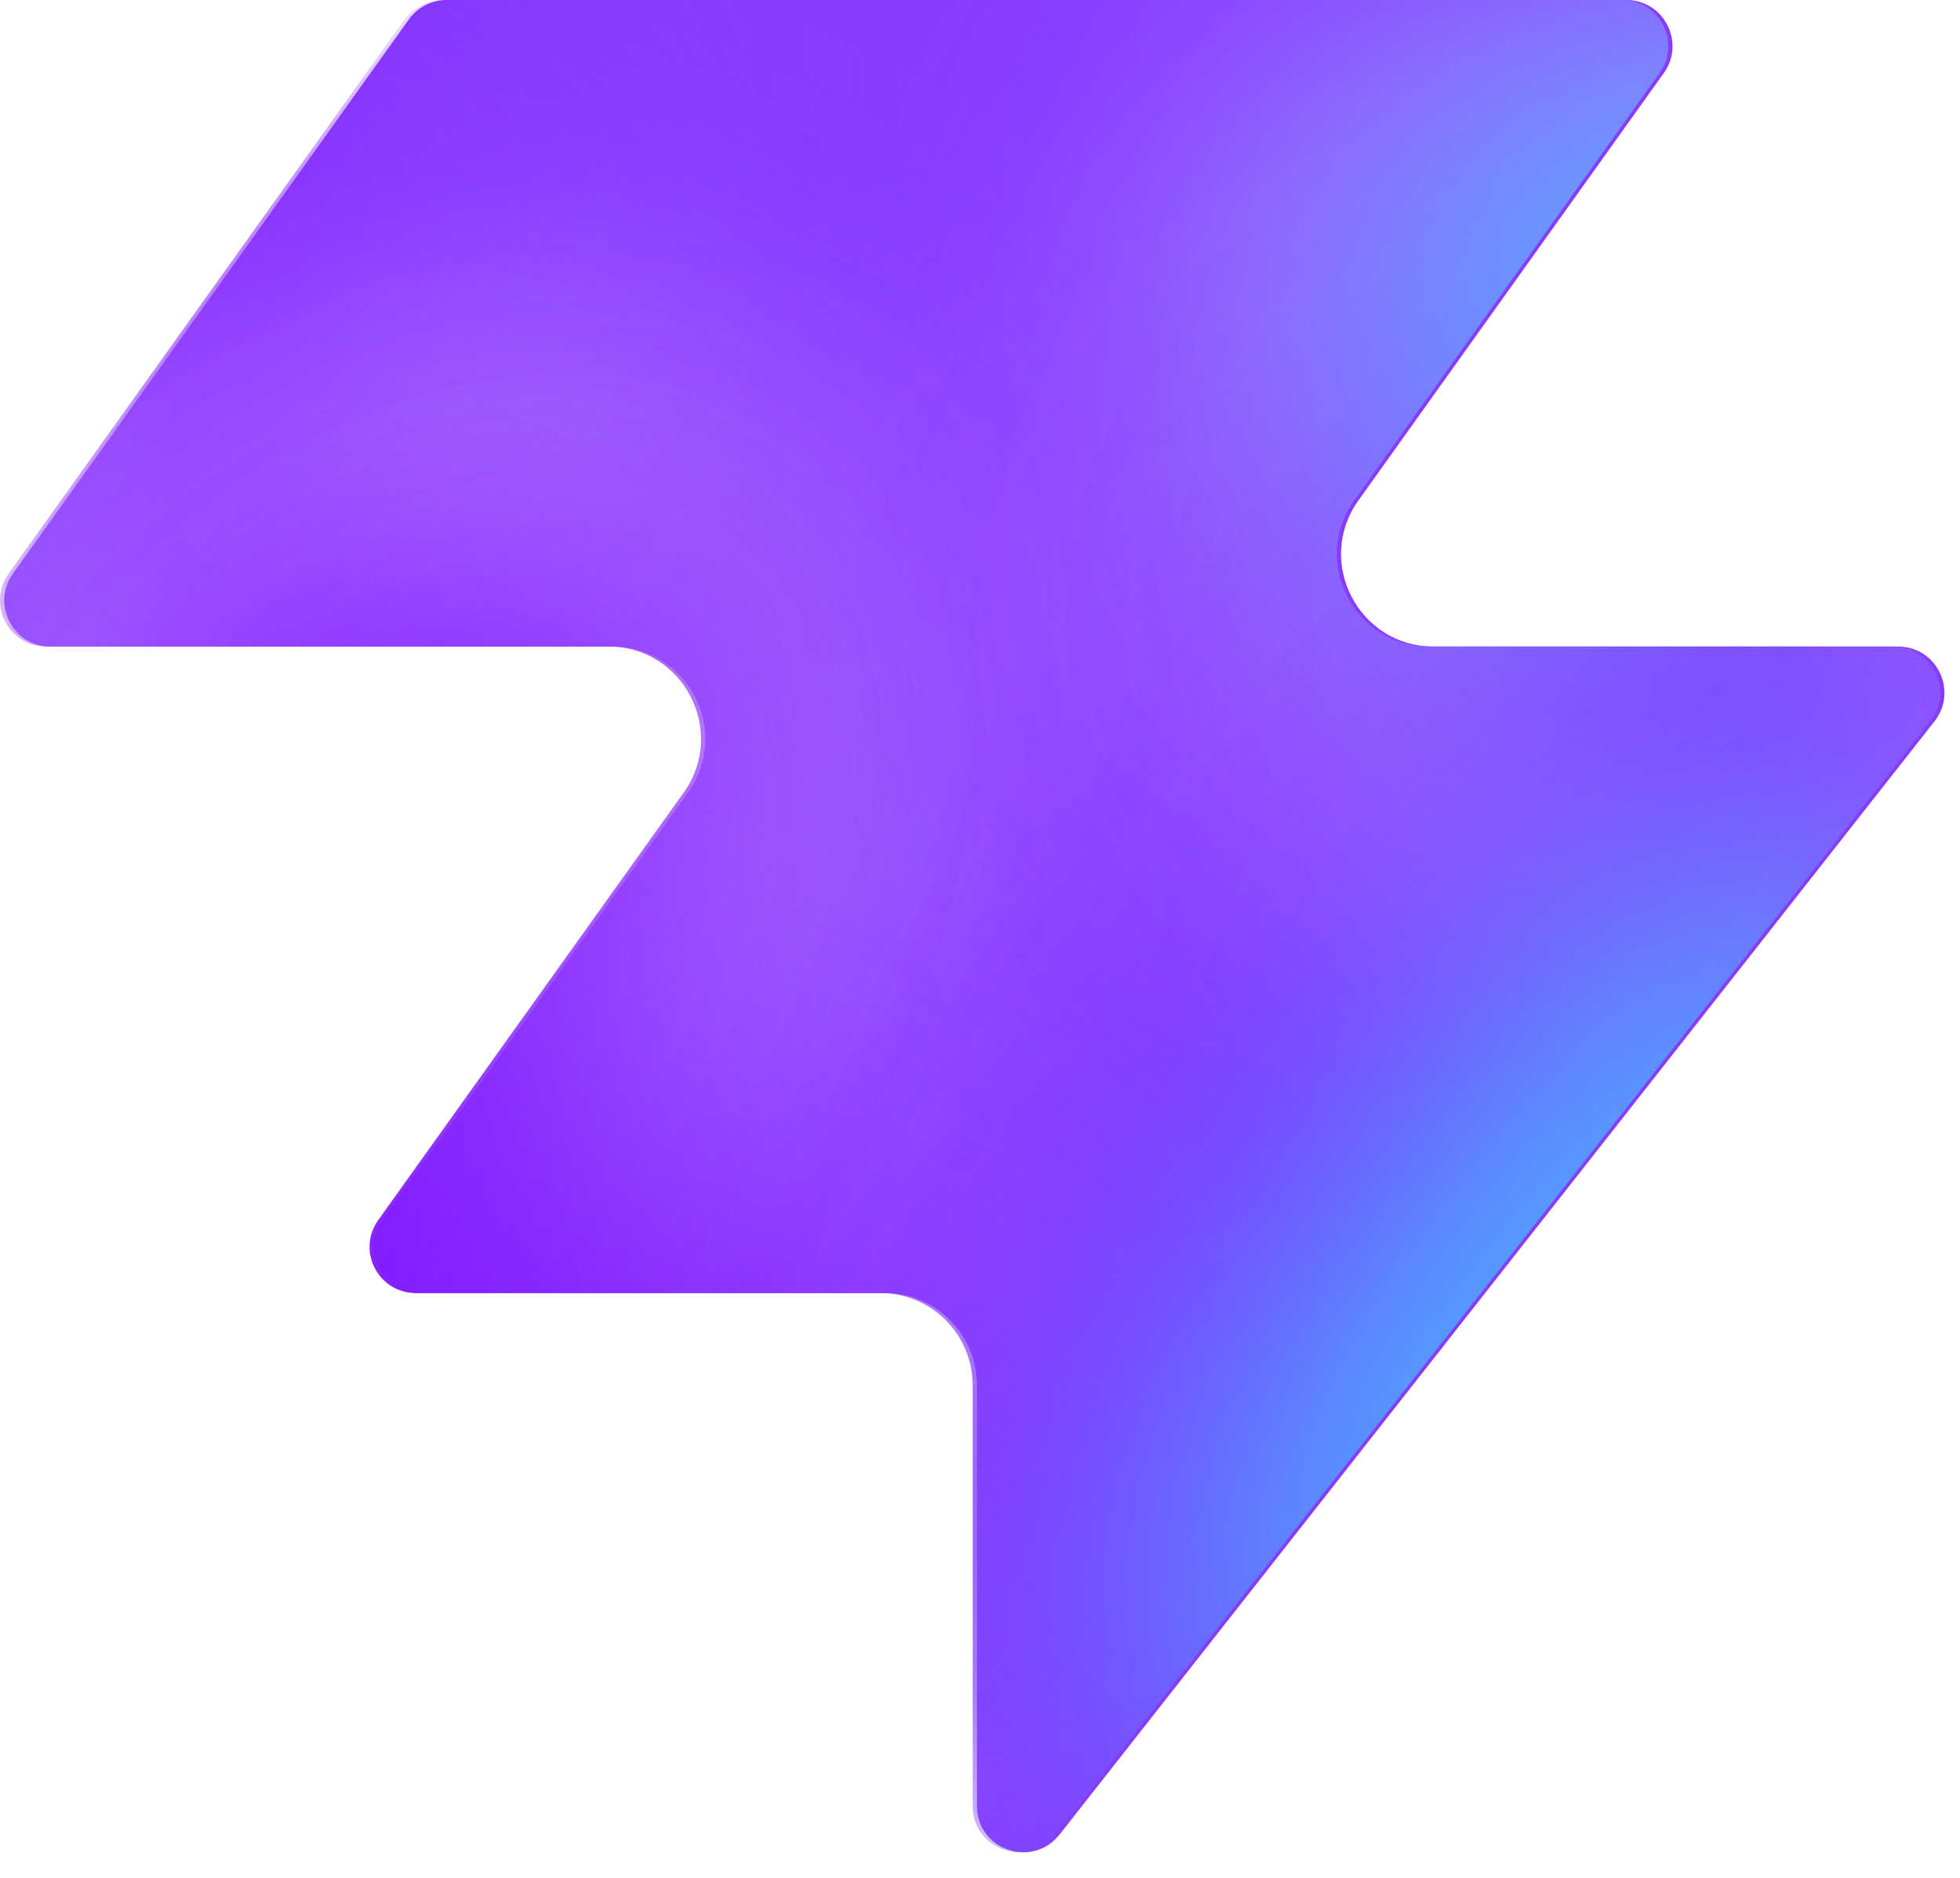
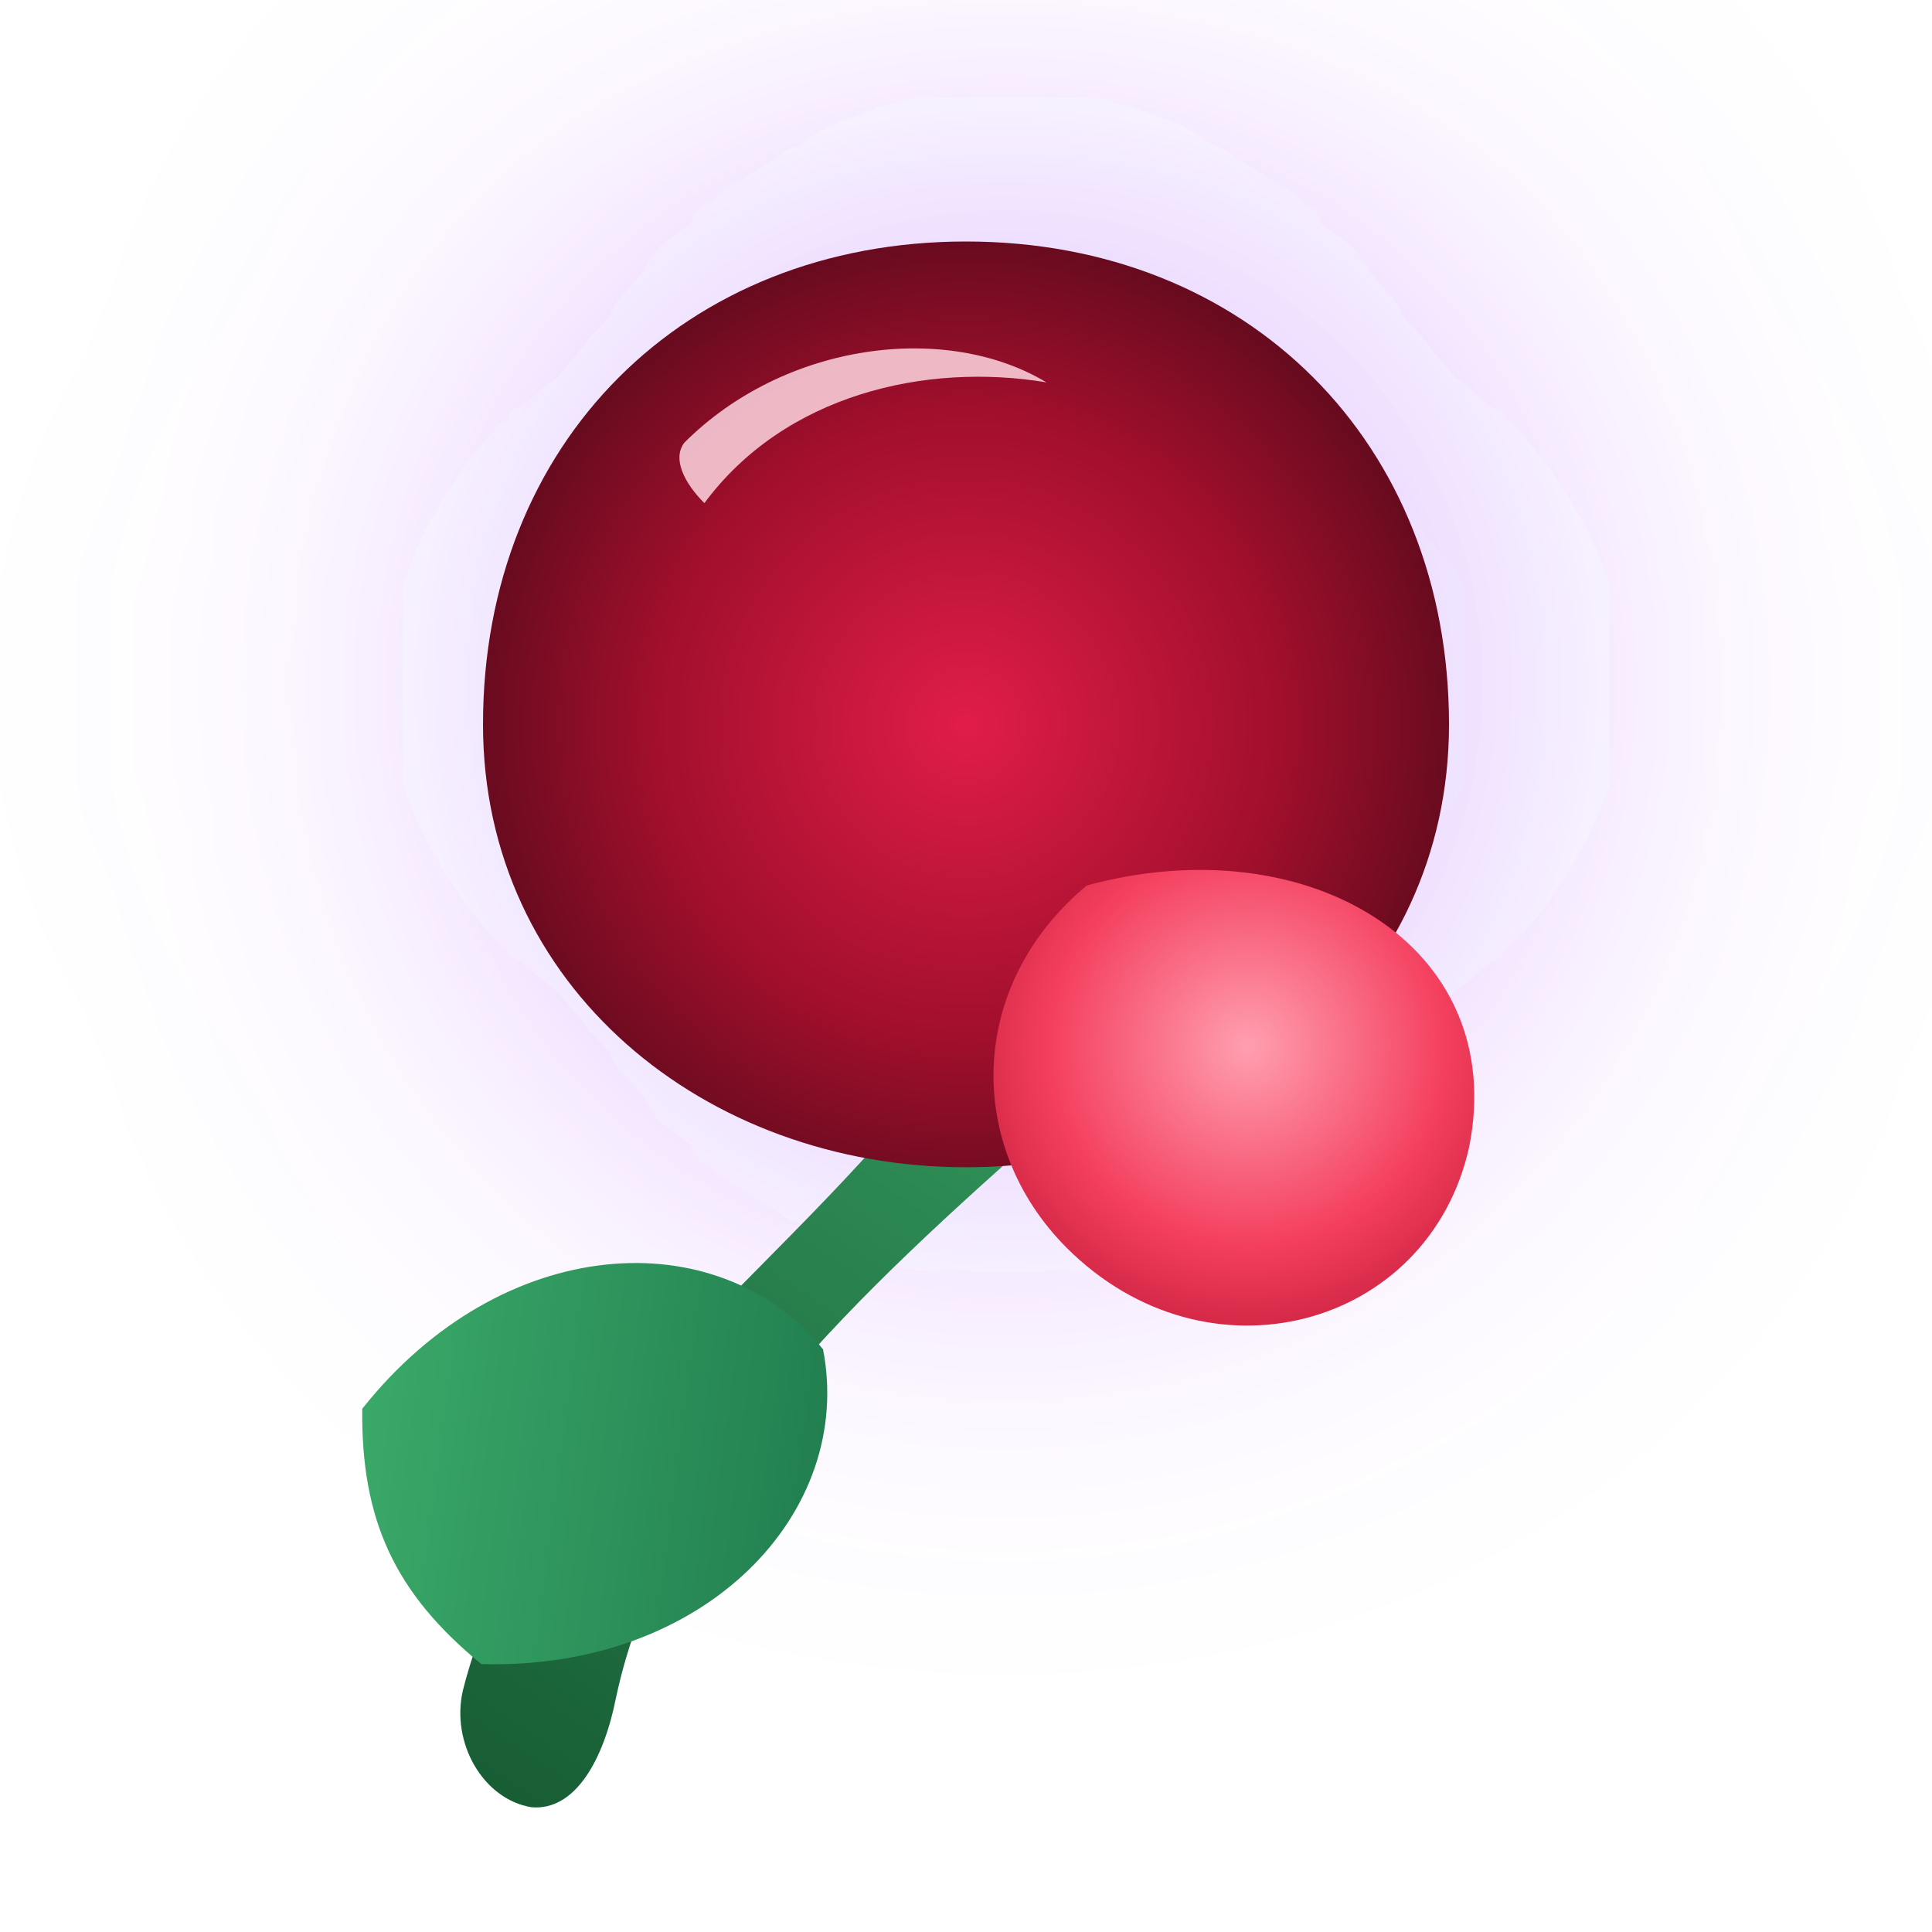
- <svg xmlns="http://www.w3.org/2000/svg" width="48" height="46" fill="none" viewBox="0 0 48 46">
-   <path fill="#863bff" d="M25.946 44.938c-.664.845-2.021.375-2.021-.698V33.937a2.26 2.26 0 0 0-2.262-2.262H10.287c-.92 0-1.456-1.04-.92-1.788l7.48-10.471c1.07-1.497 0-3.578-1.842-3.578H1.237c-.92 0-1.456-1.04-.92-1.788L10.013.474c.214-.297.556-.474.92-.474h28.894c.92 0 1.456 1.04.92 1.788l-7.48 10.471c-1.07 1.498 0 3.579 1.842 3.579h11.377c.943 0 1.473 1.088.89 1.83L25.947 44.94z" style="fill:#863bff;fill:color(display-p3 .525 .23 1);fill-opacity:1" />
-   <mask id="a" width="48" height="46" x="0" y="0" maskUnits="userSpaceOnUse" style="mask-type:alpha">
-     <path fill="#000" d="M25.842 44.938c-.664.844-2.021.375-2.021-.698V33.937a2.26 2.26 0 0 0-2.262-2.262H10.183c-.92 0-1.456-1.04-.92-1.788l7.48-10.471c1.07-1.498 0-3.579-1.842-3.579H1.133c-.92 0-1.456-1.04-.92-1.787L9.91.473c.214-.297.556-.474.92-.474h28.894c.92 0 1.456 1.04.92 1.788l-7.48 10.471c-1.07 1.498 0 3.578 1.842 3.578h11.377c.943 0 1.473 1.088.89 1.832L25.843 44.94z" style="fill:#000;fill-opacity:1" />
-   </mask>
-   <g mask="url(#a)">
-     <g filter="url(#b)">
-       <ellipse cx="5.508" cy="14.704" fill="#ede6ff" rx="5.508" ry="14.704" style="fill:#ede6ff;fill:color(display-p3 .927 .903 1);fill-opacity:1" transform="matrix(.00324 1 1 -.00324 -4.47 31.516)" />
-     </g>
-     <g filter="url(#c)">
-       <ellipse cx="10.399" cy="29.851" fill="#ede6ff" rx="10.399" ry="29.851" style="fill:#ede6ff;fill:color(display-p3 .927 .903 1);fill-opacity:1" transform="matrix(.00324 1 1 -.00324 -39.328 7.883)" />
-     </g>
-     <g filter="url(#d)">
-       <ellipse cx="5.508" cy="30.487" fill="#7e14ff" rx="5.508" ry="30.487" style="fill:#7e14ff;fill:color(display-p3 .492 .077 1);fill-opacity:1" transform="rotate(89.814 -25.913 -14.639)scale(1 -1)" />
-     </g>
-     <g filter="url(#e)">
-       <ellipse cx="5.508" cy="30.599" fill="#7e14ff" rx="5.508" ry="30.599" style="fill:#7e14ff;fill:color(display-p3 .492 .077 1);fill-opacity:1" transform="rotate(89.814 -32.644 -3.334)scale(1 -1)" />
-     </g>
-     <g filter="url(#f)">
-       <ellipse cx="5.508" cy="30.599" fill="#7e14ff" rx="5.508" ry="30.599" style="fill:#7e14ff;fill:color(display-p3 .492 .077 1);fill-opacity:1" transform="matrix(.00324 1 1 -.00324 -34.34 30.47)" />
-     </g>
-     <g filter="url(#g)">
-       <ellipse cx="14.072" cy="22.078" fill="#ede6ff" rx="14.072" ry="22.078" style="fill:#ede6ff;fill:color(display-p3 .927 .903 1);fill-opacity:1" transform="rotate(93.35 24.506 48.493)scale(-1 1)" />
-     </g>
-     <g filter="url(#h)">
-       <ellipse cx="3.47" cy="21.501" fill="#7e14ff" rx="3.47" ry="21.501" style="fill:#7e14ff;fill:color(display-p3 .492 .077 1);fill-opacity:1" transform="rotate(89.009 28.708 47.59)scale(-1 1)" />
-     </g>
-     <g filter="url(#i)">
-       <ellipse cx="3.47" cy="21.501" fill="#7e14ff" rx="3.47" ry="21.501" style="fill:#7e14ff;fill:color(display-p3 .492 .077 1);fill-opacity:1" transform="rotate(89.009 28.708 47.59)scale(-1 1)" />
-     </g>
-     <g filter="url(#j)">
-       <ellipse cx=".387" cy="8.972" fill="#7e14ff" rx="4.407" ry="29.108" style="fill:#7e14ff;fill:color(display-p3 .492 .077 1);fill-opacity:1" transform="rotate(39.51 .387 8.972)" />
-     </g>
-     <g filter="url(#k)">
-       <ellipse cx="47.523" cy="-6.092" fill="#7e14ff" rx="4.407" ry="29.108" style="fill:#7e14ff;fill:color(display-p3 .492 .077 1);fill-opacity:1" transform="rotate(37.892 47.523 -6.092)" />
-     </g>
-     <g filter="url(#l)">
-       <ellipse cx="41.412" cy="6.333" fill="#47bfff" rx="5.971" ry="9.665" style="fill:#47bfff;fill:color(display-p3 .28 .748 1);fill-opacity:1" transform="rotate(37.892 41.412 6.333)" />
-     </g>
-     <g filter="url(#m)">
-       <ellipse cx="-1.879" cy="38.332" fill="#7e14ff" rx="4.407" ry="29.108" style="fill:#7e14ff;fill:color(display-p3 .492 .077 1);fill-opacity:1" transform="rotate(37.892 -1.88 38.332)" />
-     </g>
-     <g filter="url(#n)">
-       <ellipse cx="-1.879" cy="38.332" fill="#7e14ff" rx="4.407" ry="29.108" style="fill:#7e14ff;fill:color(display-p3 .492 .077 1);fill-opacity:1" transform="rotate(37.892 -1.88 38.332)" />
-     </g>
-     <g filter="url(#o)">
-       <ellipse cx="35.651" cy="29.907" fill="#7e14ff" rx="4.407" ry="29.108" style="fill:#7e14ff;fill:color(display-p3 .492 .077 1);fill-opacity:1" transform="rotate(37.892 35.651 29.907)" />
-     </g>
-     <g filter="url(#p)">
-       <ellipse cx="38.418" cy="32.4" fill="#47bfff" rx="5.971" ry="15.297" style="fill:#47bfff;fill:color(display-p3 .28 .748 1);fill-opacity:1" transform="rotate(37.892 38.418 32.4)" />
-     </g>
-   </g>
+ <svg xmlns="http://www.w3.org/2000/svg" width="48" height="48" viewBox="0 0 48 48" fill="none">
  <defs>
-     <filter id="b" width="60.045" height="41.654" x="-19.77" y="16.149" color-interpolation-filters="sRGB" filterUnits="userSpaceOnUse">
-       <feFlood flood-opacity="0" result="BackgroundImageFix" />
-       <feBlend in="SourceGraphic" in2="BackgroundImageFix" result="shape" />
-       <feGaussianBlur result="effect1_foregroundBlur_2002_17158" stdDeviation="7.659" />
-     </filter>
-     <filter id="c" width="90.34" height="51.437" x="-54.613" y="-7.533" color-interpolation-filters="sRGB" filterUnits="userSpaceOnUse">
-       <feFlood flood-opacity="0" result="BackgroundImageFix" />
-       <feBlend in="SourceGraphic" in2="BackgroundImageFix" result="shape" />
-       <feGaussianBlur result="effect1_foregroundBlur_2002_17158" stdDeviation="7.659" />
-     </filter>
-     <filter id="d" width="79.355" height="29.4" x="-49.64" y="2.03" color-interpolation-filters="sRGB" filterUnits="userSpaceOnUse">
-       <feFlood flood-opacity="0" result="BackgroundImageFix" />
-       <feBlend in="SourceGraphic" in2="BackgroundImageFix" result="shape" />
-       <feGaussianBlur result="effect1_foregroundBlur_2002_17158" stdDeviation="4.596" />
-     </filter>
-     <filter id="e" width="79.579" height="29.4" x="-45.045" y="20.029" color-interpolation-filters="sRGB" filterUnits="userSpaceOnUse">
-       <feFlood flood-opacity="0" result="BackgroundImageFix" />
-       <feBlend in="SourceGraphic" in2="BackgroundImageFix" result="shape" />
-       <feGaussianBlur result="effect1_foregroundBlur_2002_17158" stdDeviation="4.596" />
-     </filter>
-     <filter id="f" width="79.579" height="29.4" x="-43.513" y="21.178" color-interpolation-filters="sRGB" filterUnits="userSpaceOnUse">
-       <feFlood flood-opacity="0" result="BackgroundImageFix" />
-       <feBlend in="SourceGraphic" in2="BackgroundImageFix" result="shape" />
-       <feGaussianBlur result="effect1_foregroundBlur_2002_17158" stdDeviation="4.596" />
-     </filter>
-     <filter id="g" width="74.749" height="58.852" x="15.756" y="-17.901" color-interpolation-filters="sRGB" filterUnits="userSpaceOnUse">
-       <feFlood flood-opacity="0" result="BackgroundImageFix" />
-       <feBlend in="SourceGraphic" in2="BackgroundImageFix" result="shape" />
-       <feGaussianBlur result="effect1_foregroundBlur_2002_17158" stdDeviation="7.659" />
-     </filter>
-     <filter id="h" width="61.377" height="25.362" x="23.548" y="2.284" color-interpolation-filters="sRGB" filterUnits="userSpaceOnUse">
-       <feFlood flood-opacity="0" result="BackgroundImageFix" />
-       <feBlend in="SourceGraphic" in2="BackgroundImageFix" result="shape" />
-       <feGaussianBlur result="effect1_foregroundBlur_2002_17158" stdDeviation="4.596" />
-     </filter>
-     <filter id="i" width="61.377" height="25.362" x="23.548" y="2.284" color-interpolation-filters="sRGB" filterUnits="userSpaceOnUse">
-       <feFlood flood-opacity="0" result="BackgroundImageFix" />
-       <feBlend in="SourceGraphic" in2="BackgroundImageFix" result="shape" />
-       <feGaussianBlur result="effect1_foregroundBlur_2002_17158" stdDeviation="4.596" />
-     </filter>
-     <filter id="j" width="56.045" height="63.649" x="-27.636" y="-22.853" color-interpolation-filters="sRGB" filterUnits="userSpaceOnUse">
-       <feFlood flood-opacity="0" result="BackgroundImageFix" />
-       <feBlend in="SourceGraphic" in2="BackgroundImageFix" result="shape" />
-       <feGaussianBlur result="effect1_foregroundBlur_2002_17158" stdDeviation="4.596" />
-     </filter>
-     <filter id="k" width="54.814" height="64.646" x="20.116" y="-38.415" color-interpolation-filters="sRGB" filterUnits="userSpaceOnUse">
-       <feFlood flood-opacity="0" result="BackgroundImageFix" />
-       <feBlend in="SourceGraphic" in2="BackgroundImageFix" result="shape" />
-       <feGaussianBlur result="effect1_foregroundBlur_2002_17158" stdDeviation="4.596" />
-     </filter>
-     <filter id="l" width="33.541" height="35.313" x="24.641" y="-11.323" color-interpolation-filters="sRGB" filterUnits="userSpaceOnUse">
-       <feFlood flood-opacity="0" result="BackgroundImageFix" />
-       <feBlend in="SourceGraphic" in2="BackgroundImageFix" result="shape" />
-       <feGaussianBlur result="effect1_foregroundBlur_2002_17158" stdDeviation="4.596" />
-     </filter>
-     <filter id="m" width="54.814" height="64.646" x="-29.286" y="6.009" color-interpolation-filters="sRGB" filterUnits="userSpaceOnUse">
-       <feFlood flood-opacity="0" result="BackgroundImageFix" />
-       <feBlend in="SourceGraphic" in2="BackgroundImageFix" result="shape" />
-       <feGaussianBlur result="effect1_foregroundBlur_2002_17158" stdDeviation="4.596" />
-     </filter>
-     <filter id="n" width="54.814" height="64.646" x="-29.286" y="6.009" color-interpolation-filters="sRGB" filterUnits="userSpaceOnUse">
-       <feFlood flood-opacity="0" result="BackgroundImageFix" />
-       <feBlend in="SourceGraphic" in2="BackgroundImageFix" result="shape" />
-       <feGaussianBlur result="effect1_foregroundBlur_2002_17158" stdDeviation="4.596" />
-     </filter>
-     <filter id="o" width="54.814" height="64.646" x="8.244" y="-2.416" color-interpolation-filters="sRGB" filterUnits="userSpaceOnUse">
-       <feFlood flood-opacity="0" result="BackgroundImageFix" />
-       <feBlend in="SourceGraphic" in2="BackgroundImageFix" result="shape" />
-       <feGaussianBlur result="effect1_foregroundBlur_2002_17158" stdDeviation="4.596" />
-     </filter>
-     <filter id="p" width="39.409" height="43.623" x="18.713" y="10.588" color-interpolation-filters="sRGB" filterUnits="userSpaceOnUse">
-       <feFlood flood-opacity="0" result="BackgroundImageFix" />
-       <feBlend in="SourceGraphic" in2="BackgroundImageFix" result="shape" />
-       <feGaussianBlur result="effect1_foregroundBlur_2002_17158" stdDeviation="4.596" />
+     <radialGradient id="glowPurple" cx="0.5" cy="0.5" r="0.5" gradientUnits="objectBoundingBox">
+       <stop offset="0%" stop-color="#a855ff" stop-opacity="0.5" />
+       <stop offset="100%" stop-color="#7e14ff" stop-opacity="0" />
+     </radialGradient>
+     <radialGradient id="budGrad" cx="24" cy="18" r="13" gradientUnits="userSpaceOnUse">
+       <stop offset="0%" stop-color="#e11d48" />
+       <stop offset="60%" stop-color="#a10f2c" />
+       <stop offset="100%" stop-color="#5c0a1c" />
+     </radialGradient>
+     <radialGradient id="flapGrad" cx="31" cy="26" r="9" gradientUnits="userSpaceOnUse">
+       <stop offset="0%" stop-color="#ff9fb0" />
+       <stop offset="55%" stop-color="#f43f5e" />
+       <stop offset="100%" stop-color="#b3122e" />
+     </radialGradient>
+     <linearGradient id="stemGrad" x1="24" y1="27" x2="12" y2="45" gradientUnits="userSpaceOnUse">
+       <stop offset="0%" stop-color="#2f8f57" />
+       <stop offset="100%" stop-color="#175c34" />
+     </linearGradient>
+     <linearGradient id="leafGrad" x1="0" y1="0" x2="11" y2="7" gradientUnits="userSpaceOnUse">
+       <stop offset="0%" stop-color="#3aa968" />
+       <stop offset="100%" stop-color="#1f7a4d" />
+     </linearGradient>
+     <filter id="blurGlow" x="-60%" y="-60%" width="220%" height="220%">
+       <feGaussianBlur stdDeviation="6" />
    </filter>
  </defs>
+   <circle cx="25" cy="17" r="17" fill="url(#glowPurple)" filter="url(#blurGlow)" />
+   <path fill="url(#stemGrad)" d="M23 27 C19 32 13 36 11.5 42 C11.2 43.3 12 44.7 13.2 44.9 C14.3 45 15 43.7 15.3 42.2 C16.5 36.5 21.5 32 26 28 Z" />
+   <path fill="url(#leafGrad)" d="M0 0 C5 -2.5 10 -0.5 11 3.5 C10 7.5 5 9.5 0 7 C-1.2 4.5 -1.2 2.5 0 0 Z" transform="translate(9 35) rotate(-25)" />
+   <path fill="url(#budGrad)" d="M24 6 C31 6 36 11 36 18 C36 24.5 30.5 29 24 29 C17.5 29 12 24.5 12 18 C12 11 17 6 24 6 Z" />
+   <path fill="url(#flapGrad)" d="M27 22 C32.5 20.5 37.5 23.5 36.5 28.5 C35.5 33 30 34.5 26.5 31 C24 28.5 24 24.5 27 22 Z" />
+   <path fill="#ffd6e0" opacity="0.85" d="M17 11 C19.5 8.5 23.5 8 26 9.5 C23 9 19.5 9.8 17.5 12.5 C17 12 16.7 11.4 17 11 Z" />
</svg>
